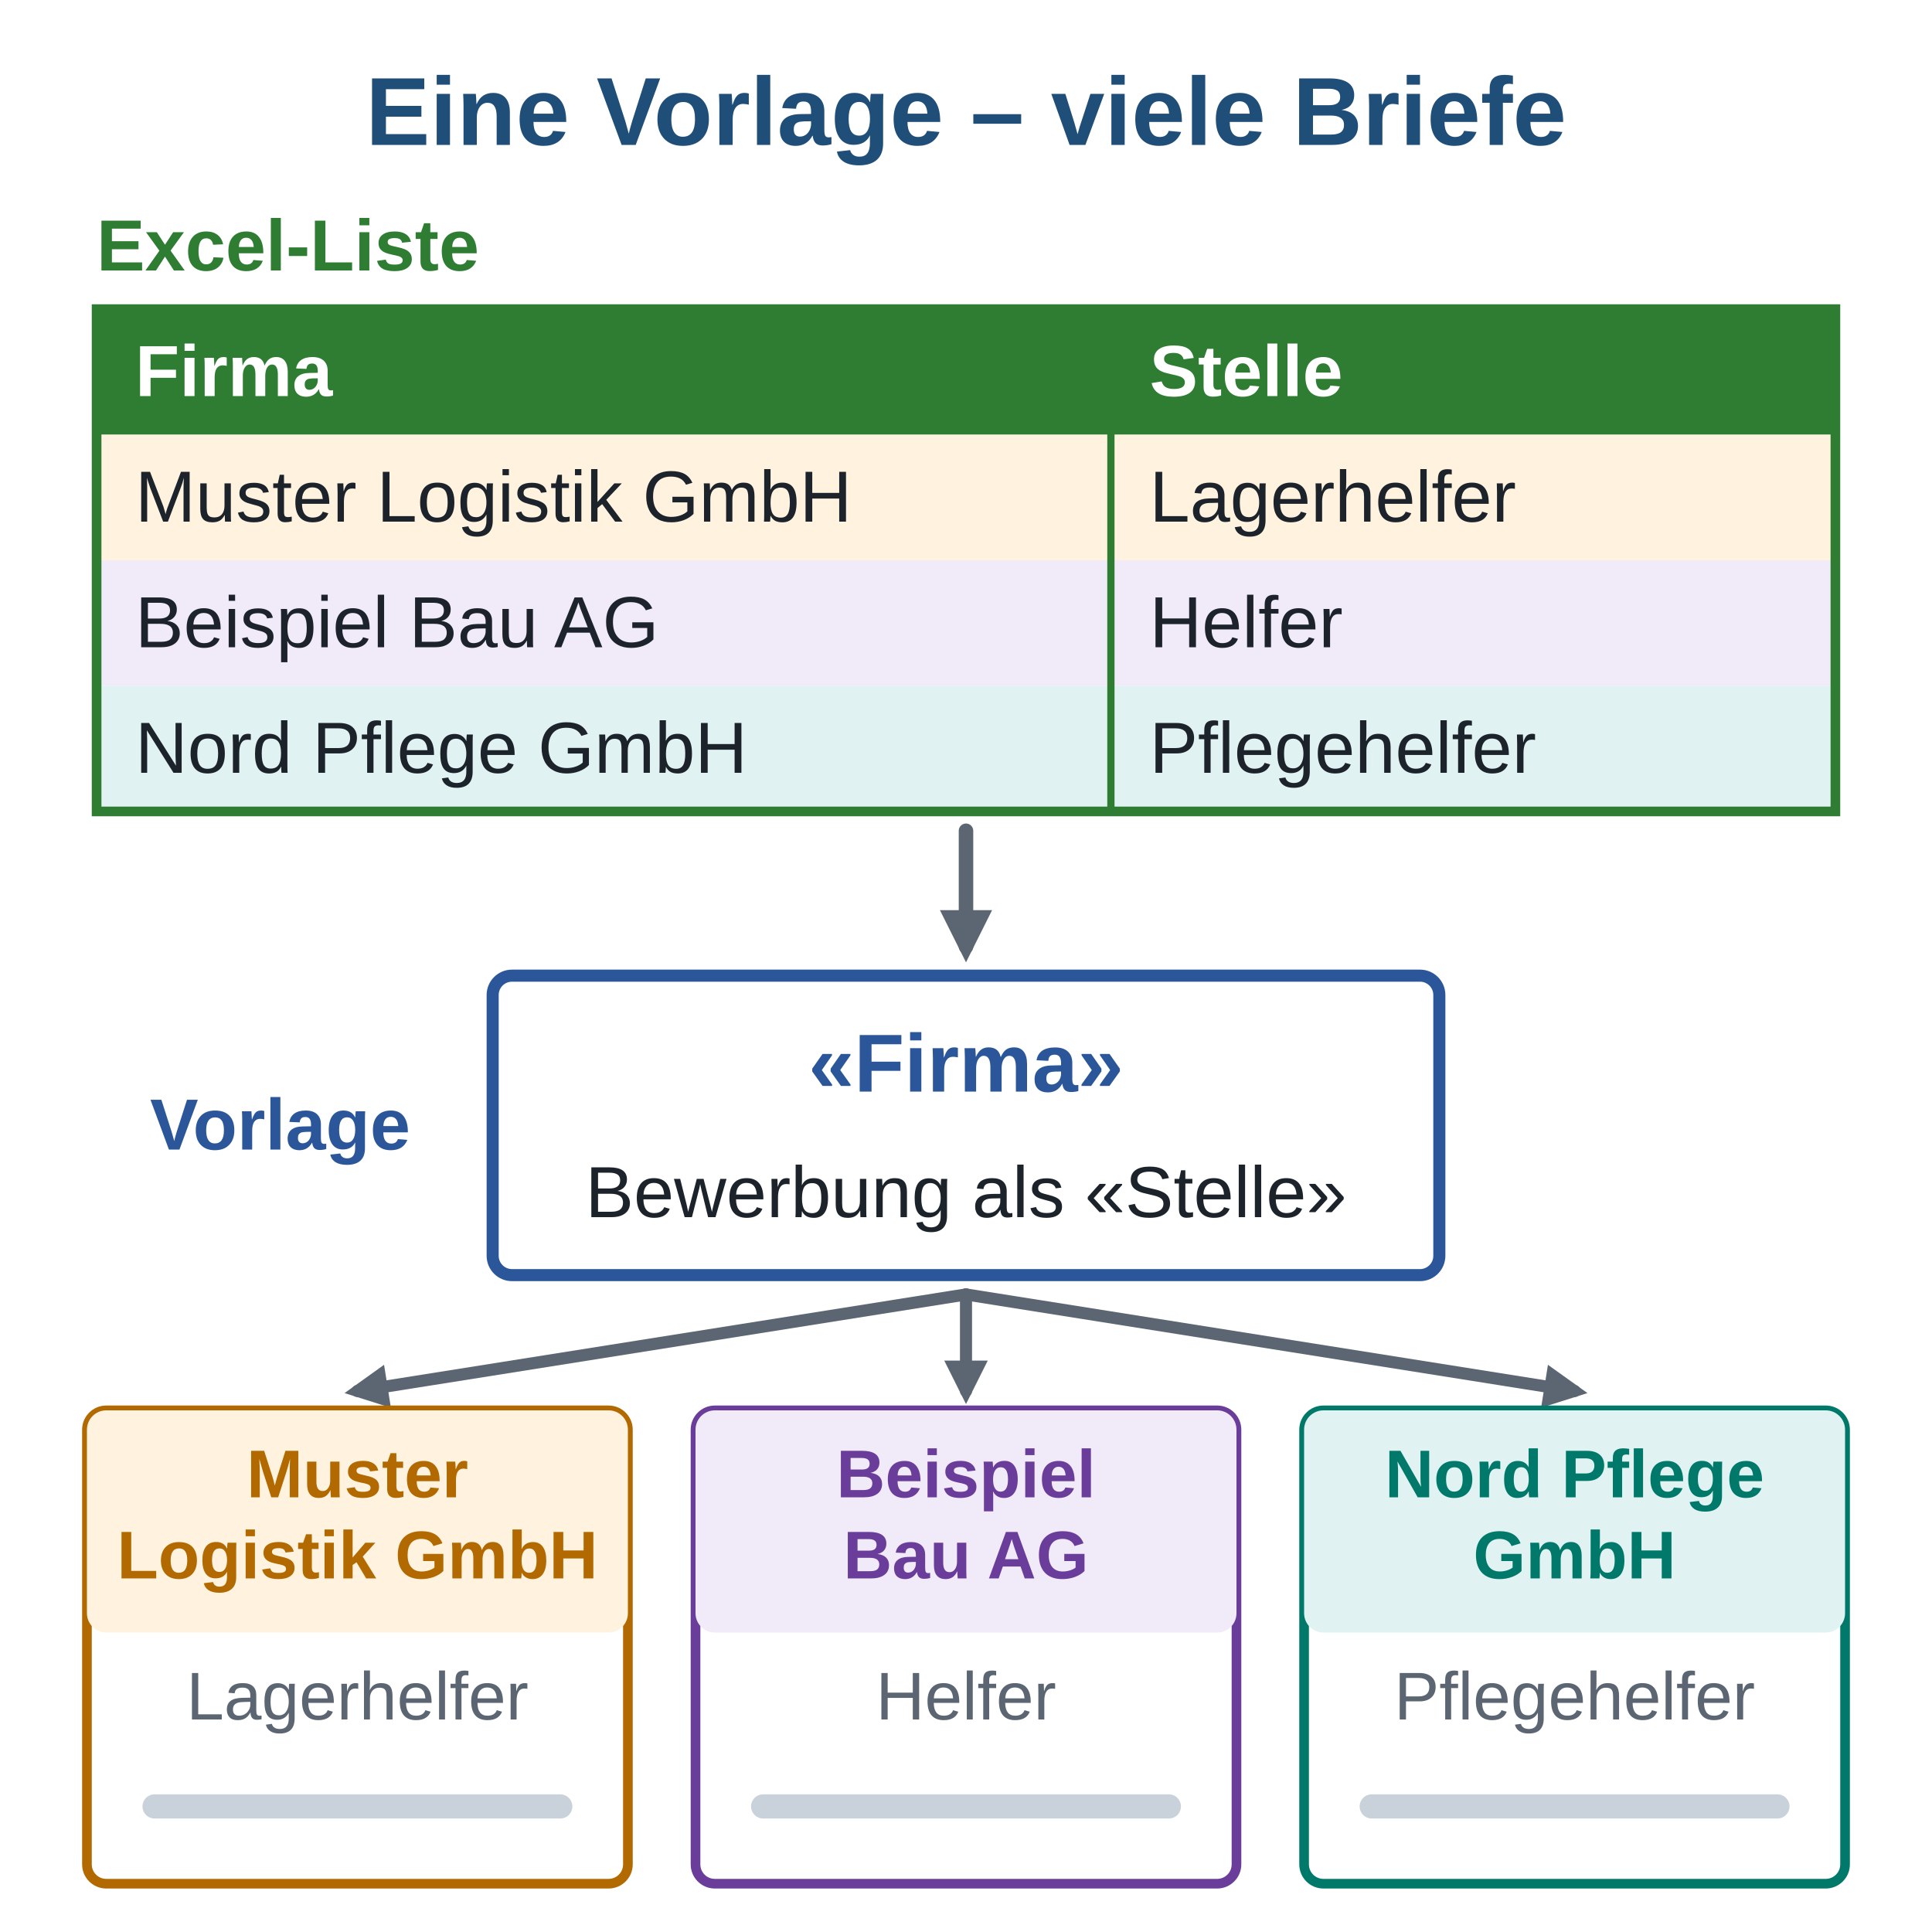
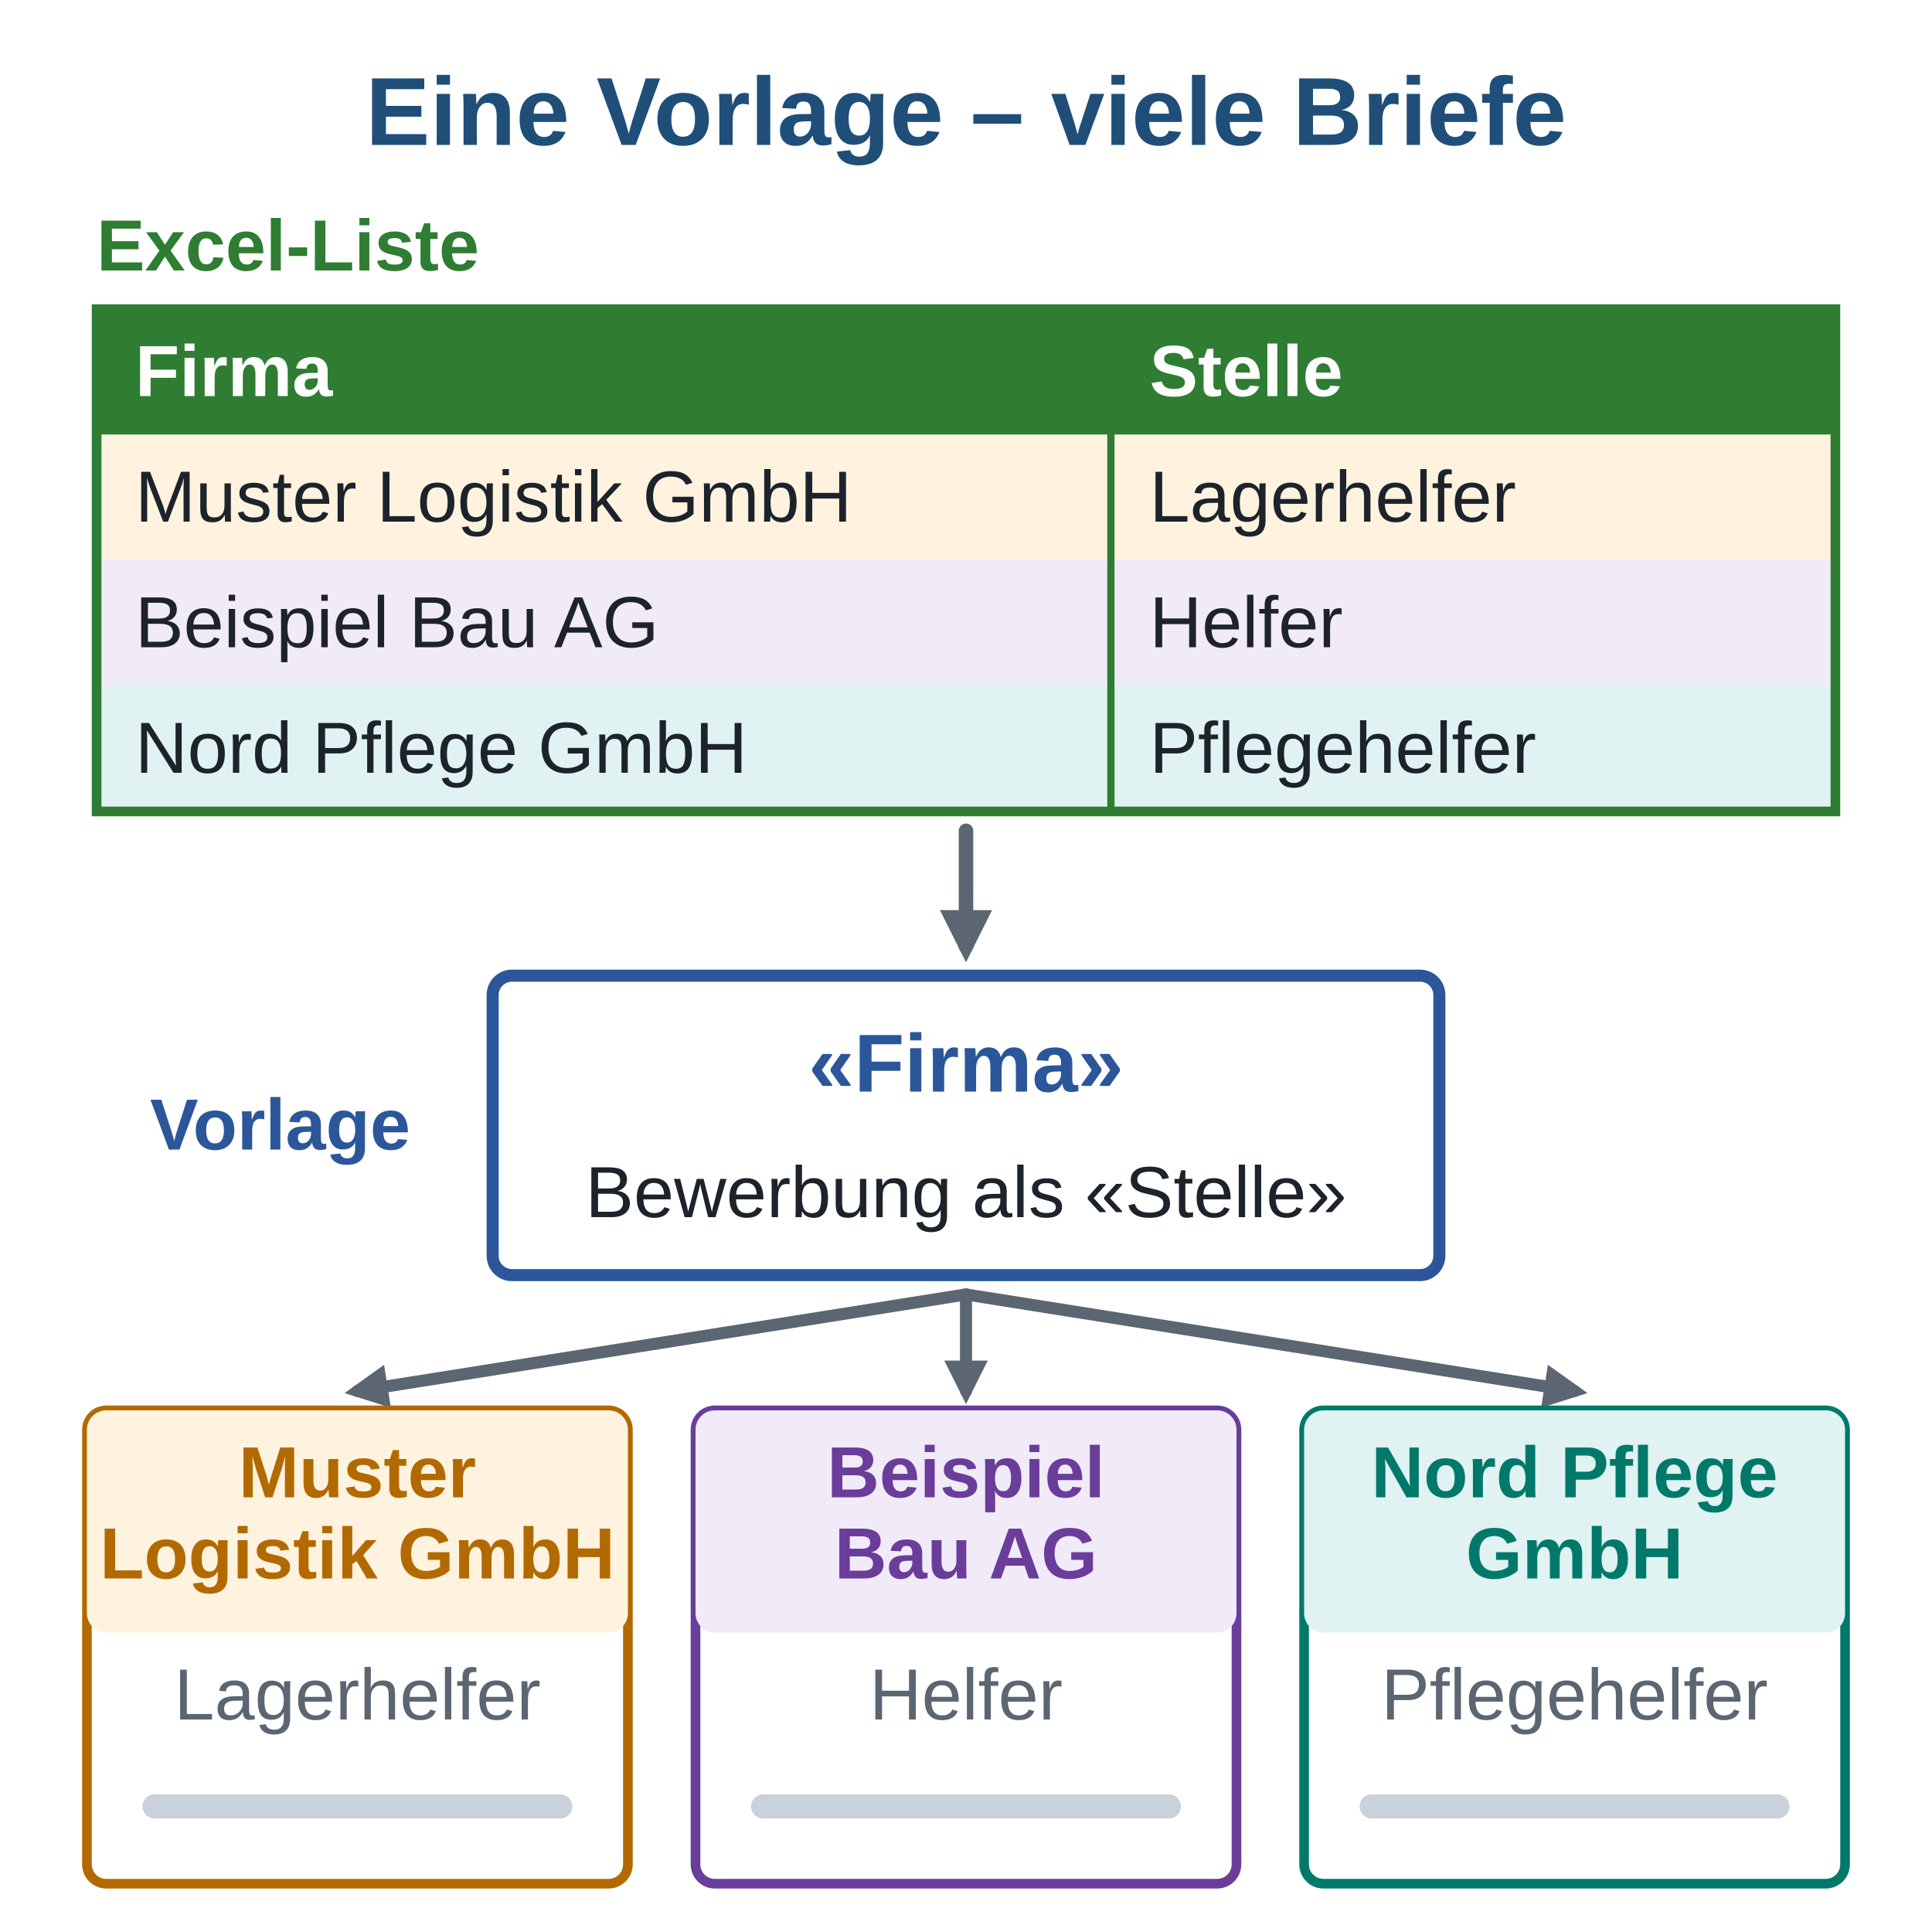
<svg xmlns="http://www.w3.org/2000/svg" viewBox="0 0 400 400" width="400" height="400" font-family="Arial, Helvetica, sans-serif" role="img" aria-labelledby="t">
  <defs>
    <marker id="pfeil1" viewBox="0 0 10 10" refX="7" refY="5" markerWidth="3.6" markerHeight="3.6" orient="auto-start-reverse">
      <path d="M0 0 L10 5 L0 10 Z" fill="#5b6672" />
    </marker>
  </defs>
  <rect width="400" height="400" fill="#ffffff" />
  <text x="200" y="30.0" font-size="20" fill="#1f4e79" text-anchor="middle" font-weight="700">Eine Vorlage – viele Briefe</text>
  <text x="20" y="56.0" font-size="15" fill="#2e7d32" text-anchor="start" font-weight="700">Excel-Liste</text>
  <rect x="20" y="64" width="360" height="26" rx="0" fill="#2e7d32" />
  <text x="28" y="82.0" font-size="15" fill="#fff" text-anchor="start" font-weight="700">Firma</text>
  <text x="238" y="82.0" font-size="15" fill="#fff" text-anchor="start" font-weight="700">Stelle</text>
  <rect x="20" y="90" width="360" height="26" rx="0" fill="#fff3df" />
  <text x="28" y="108.0" font-size="15" fill="#1d232b" text-anchor="start">Muster Logistik GmbH</text>
  <text x="238" y="108.0" font-size="15" fill="#1d232b" text-anchor="start">Lagerhelfer</text>
  <rect x="20" y="116" width="360" height="26" rx="0" fill="#f1eaf8" />
  <text x="28" y="134.0" font-size="15" fill="#1d232b" text-anchor="start">Beispiel Bau AG</text>
  <text x="238" y="134.0" font-size="15" fill="#1d232b" text-anchor="start">Helfer</text>
  <rect x="20" y="142" width="360" height="26" rx="0" fill="#e0f2f1" />
  <text x="28" y="160.0" font-size="15" fill="#1d232b" text-anchor="start">Nord Pflege GmbH</text>
  <text x="238" y="160.0" font-size="15" fill="#1d232b" text-anchor="start">Pflegehelfer</text>
  <rect x="20" y="64" width="360" height="104" rx="0" fill="none" stroke="#2e7d32" stroke-width="2" />
  <line x1="230" y1="64" x2="230" y2="168" stroke="#2e7d32" stroke-width="1.5" stroke-linecap="round" />
  <line x1="200" y1="172" x2="200" y2="196" stroke="#5b6672" stroke-width="3" stroke-linecap="round" marker-end="url(#pfeil1)" />
  <text x="58" y="238.0" font-size="15" fill="#2b579a" text-anchor="middle" font-weight="700">Vorlage</text>
  <rect x="102" y="202" width="196" height="62" rx="4" fill="#fff" stroke="#2b579a" stroke-width="2.5" />
  <text x="200" y="226.0" font-size="17" fill="#2b579a" text-anchor="middle" font-weight="700">«Firma»</text>
  <text x="200" y="252.0" font-size="15" fill="#1d232b" text-anchor="middle">Bewerbung als «Stelle»</text>
  <line x1="200" y1="268" x2="74" y2="288" stroke="#5b6672" stroke-width="2.5" stroke-linecap="round" marker-end="url(#pfeil1)" />
  <rect x="18" y="292" width="112" height="98" rx="4" fill="#fff" stroke="#b26a00" stroke-width="2" />
  <rect x="18" y="292" width="112" height="46" rx="4" fill="#fff3df" />
-   <text x="74" y="310.0" font-size="14" fill="#b26a00" text-anchor="middle" font-weight="700">Muster</text>
-   <text x="74" y="326.8" font-size="14" fill="#b26a00" text-anchor="middle" font-weight="700">Logistik GmbH</text>
-   <text x="74" y="356.0" font-size="14" fill="#5b6672" text-anchor="middle">Lagerhelfer</text>
+   <text x="74" y="310.0" font-size="15" fill="#b26a00" text-anchor="middle" font-weight="700">Muster</text>
+   <text x="74" y="326.8" font-size="15" fill="#b26a00" text-anchor="middle" font-weight="700">Logistik GmbH</text>
+   <text x="74" y="356.0" font-size="15" fill="#5b6672" text-anchor="middle">Lagerhelfer</text>
  <line x1="32" y1="374" x2="116" y2="374" stroke="#c9d1da" stroke-width="5" stroke-linecap="round" />
  <line x1="200" y1="268" x2="200" y2="288" stroke="#5b6672" stroke-width="2.5" stroke-linecap="round" marker-end="url(#pfeil1)" />
  <rect x="144" y="292" width="112" height="98" rx="4" fill="#fff" stroke="#6a3d9a" stroke-width="2" />
  <rect x="144" y="292" width="112" height="46" rx="4" fill="#f1eaf8" />
-   <text x="200" y="310.0" font-size="14" fill="#6a3d9a" text-anchor="middle" font-weight="700">Beispiel</text>
-   <text x="200" y="326.8" font-size="14" fill="#6a3d9a" text-anchor="middle" font-weight="700">Bau AG</text>
-   <text x="200" y="356.0" font-size="14" fill="#5b6672" text-anchor="middle">Helfer</text>
+   <text x="200" y="310.0" font-size="15" fill="#6a3d9a" text-anchor="middle" font-weight="700">Beispiel</text>
+   <text x="200" y="326.8" font-size="15" fill="#6a3d9a" text-anchor="middle" font-weight="700">Bau AG</text>
+   <text x="200" y="356.0" font-size="15" fill="#5b6672" text-anchor="middle">Helfer</text>
  <line x1="158" y1="374" x2="242" y2="374" stroke="#c9d1da" stroke-width="5" stroke-linecap="round" />
  <line x1="200" y1="268" x2="326" y2="288" stroke="#5b6672" stroke-width="2.5" stroke-linecap="round" marker-end="url(#pfeil1)" />
  <rect x="270" y="292" width="112" height="98" rx="4" fill="#fff" stroke="#00796b" stroke-width="2" />
  <rect x="270" y="292" width="112" height="46" rx="4" fill="#e0f2f1" />
-   <text x="326" y="310.0" font-size="14" fill="#00796b" text-anchor="middle" font-weight="700">Nord Pflege</text>
-   <text x="326" y="326.8" font-size="14" fill="#00796b" text-anchor="middle" font-weight="700">GmbH</text>
-   <text x="326" y="356.0" font-size="14" fill="#5b6672" text-anchor="middle">Pflegehelfer</text>
+   <text x="326" y="310.0" font-size="15" fill="#00796b" text-anchor="middle" font-weight="700">Nord Pflege</text>
+   <text x="326" y="326.8" font-size="15" fill="#00796b" text-anchor="middle" font-weight="700">GmbH</text>
+   <text x="326" y="356.0" font-size="15" fill="#5b6672" text-anchor="middle">Pflegehelfer</text>
  <line x1="284" y1="374" x2="368" y2="374" stroke="#c9d1da" stroke-width="5" stroke-linecap="round" />
</svg>
